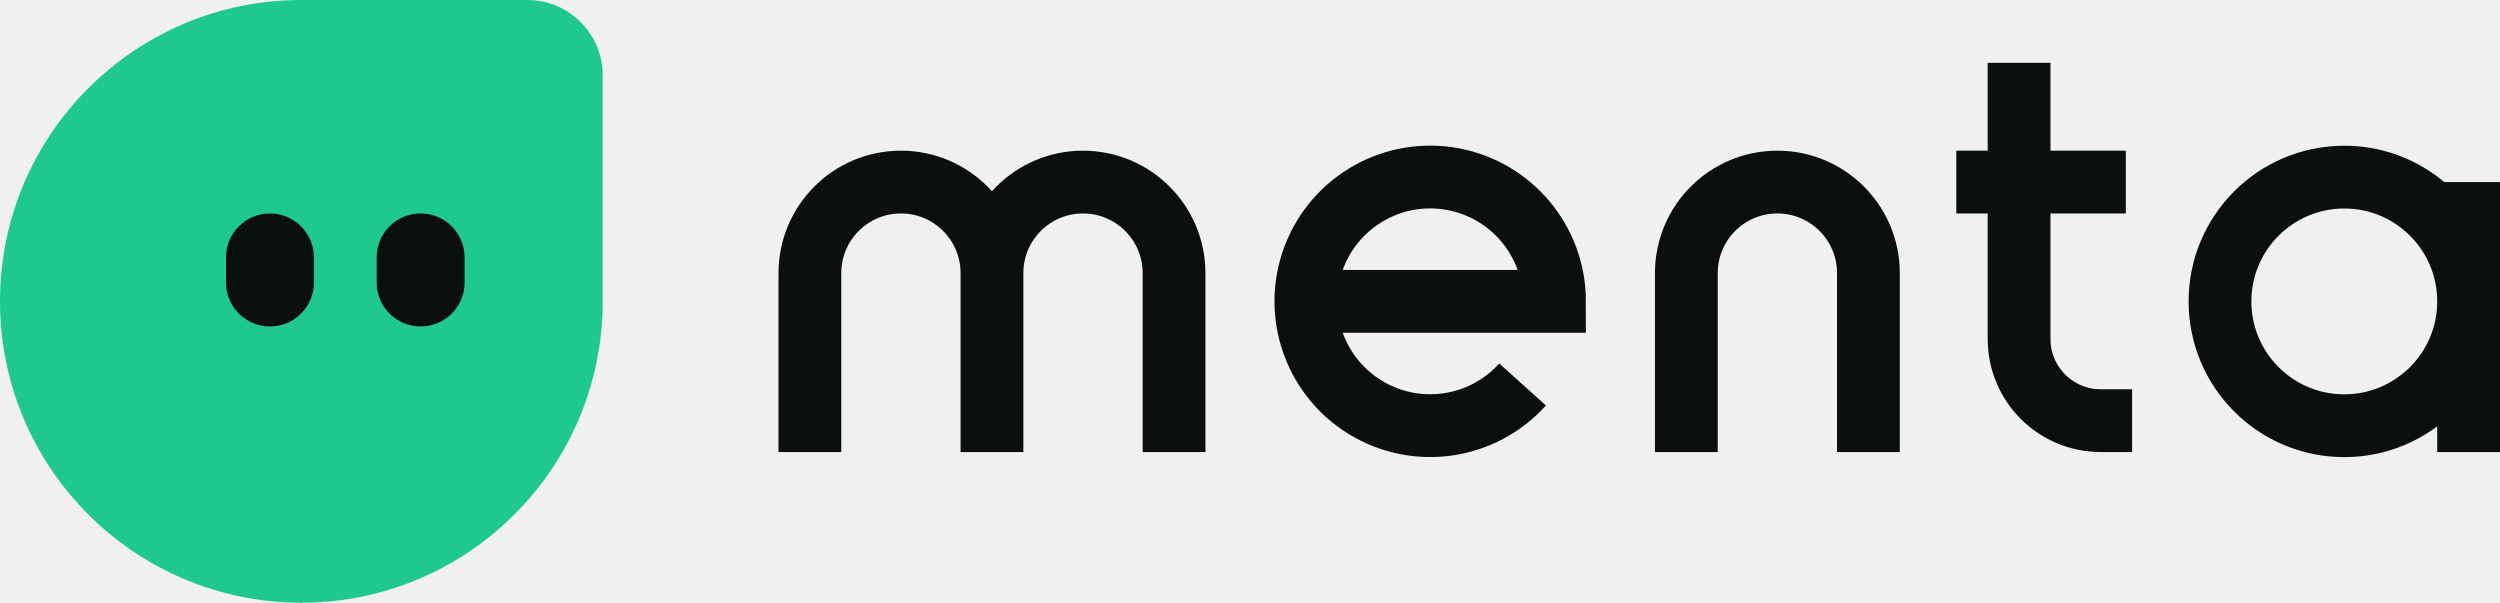
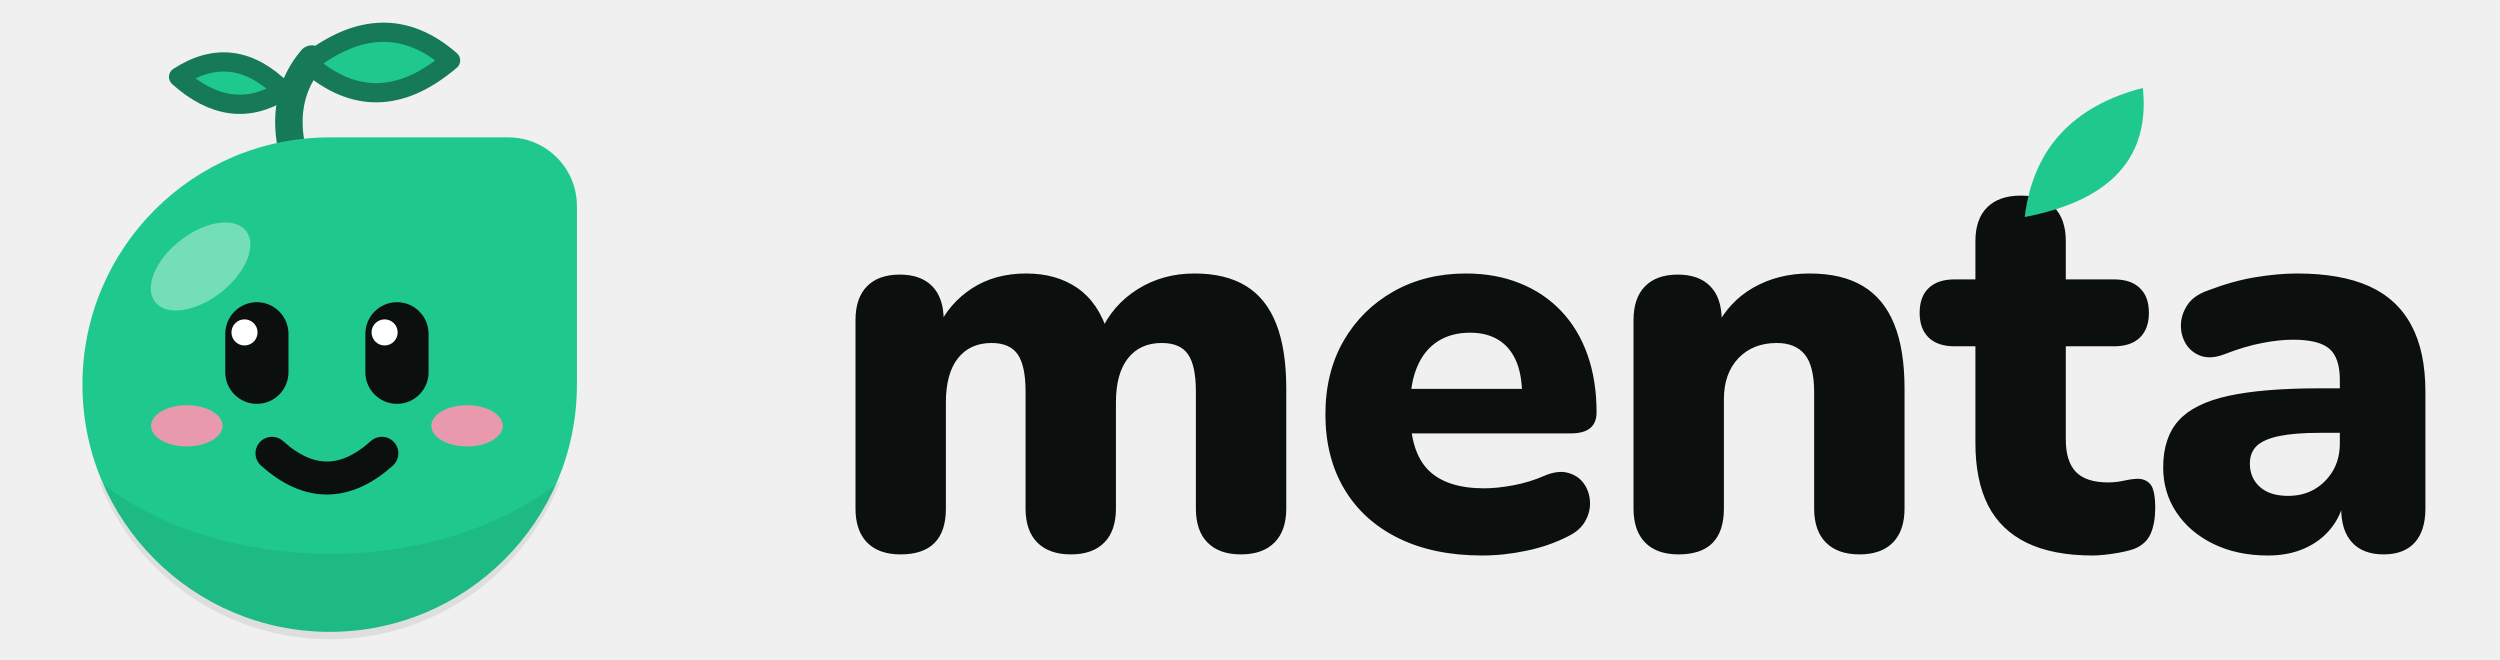
- <svg xmlns="http://www.w3.org/2000/svg" viewBox="0 0 199.1 48" role="img" aria-label="Menta">
-   <path fill="#1FC98E" d="M24 0h18a6 6 0 0 1 6 6v18A24 24 0 1 1 24 0z" />
-   <path fill="#0B0F0E" d="M18 20.5a3.5 3.5 0 0 1 7 0v2a3.5 3.5 0 0 1-7 0zM30 20.5a3.5 3.5 0 0 1 7 0v2a3.5 3.5 0 0 1-7 0z" />
-   <path fill="none" stroke="#0B0F0E" stroke-width="5" transform="translate(62 -4)" d="M2.5 40V25.75a7.25 7.25 0 0 1 14.5 0V40M17 25.75a7.25 7.25 0 0 1 14.5 0V40M42 28H61.8A9.9 9.9 0 1 0 59.26 34.62M72.3 40V25.75a7.25 7.25 0 0 1 14.5 0V40M98.8 9V31a6.5 6.5 0 0 0 6.5 6.5H107.8M93.8 18.5H107.3M134.6 18.5V40M134.6 28A9.9 9.9 0 1 0 134.6 28.01" />
+ <svg xmlns="http://www.w3.org/2000/svg" viewBox="0 0 182 48" role="img" aria-label="Menta">
+   <path fill="none" stroke="#167957" stroke-width="2" stroke-linecap="round" d="M21.2 10.6q-.7-3.7 1.5-6.3" />
+   <path fill="#1FC98E" stroke="#167957" stroke-width="1.4" stroke-linejoin="round" d="M22.4 4.6q5.6-4.4 10.4-.2q-5.4 4.6-10.4.2z" />
+   <path fill="#1FC98E" stroke="#167957" stroke-width="1.4" stroke-linejoin="round" d="M20.6 6.6q-3.6-3.6-7.6-1q3.8 3.4 7.6 1z" />
+   <path fill="#1FC98E" d="M24 10h13a5 5 0 0 1 5 5v13A18 18 0 1 1 24 10z" />
+   <path fill="#0B0F0E" opacity=".08" d="M7.2 35a18 18 0 0 0 33.6 0a22 15 0 0 1-33.6 0z" />
+   <ellipse cx="14.6" cy="19.4" rx="4.2" ry="2.4" transform="rotate(-38 14.6 19.4)" fill="#fff" opacity=".38" />
+   <g fill="#FF94B0" opacity=".9">
+     <ellipse cx="13.6" cy="31" rx="2.6" ry="1.5" />
+     <ellipse cx="34" cy="31" rx="2.6" ry="1.5" />
+   </g>
+   <path fill="#0B0F0E" d="M16.4 24.3a2.3 2.3 0 0 1 4.6 0v2.8a2.3 2.3 0 0 1-4.6 0zM26.6 24.3a2.3 2.3 0 0 1 4.6 0v2.8a2.3 2.3 0 0 1-4.6 0z" />
+   <g fill="#fff">
+     <circle cx="17.8" cy="24.2" r=".95" />
+     <circle cx="28" cy="24.2" r=".95" />
+   </g>
+   <path fill="none" stroke="#0B0F0E" stroke-width="2.4" stroke-linecap="round" d="M19.8 33q4 3.6 8 0" />
+   <g transform="translate(60 40)">
+     <path fill="#0B0F0E" d="M5.56 0.36Q3.98 0.36 3.13 -0.5Q2.28 -1.36 2.28 -2.98V-16.69Q2.28 -18.31 3.12 -19.16Q3.96 -20.01 5.5 -20.01Q7.04 -20.01 7.87 -19.16Q8.7 -18.31 8.7 -16.69V-14.33L8.26 -16.1Q9.08 -17.91 10.75 -19Q12.42 -20.09 14.7 -20.09Q16.91 -20.09 18.44 -19.03Q19.97 -17.97 20.65 -15.78H20.09Q20.98 -17.79 22.81 -18.94Q24.64 -20.09 26.95 -20.09Q29.23 -20.09 30.71 -19.18Q32.18 -18.28 32.91 -16.42Q33.64 -14.56 33.64 -11.71V-2.98Q33.64 -1.36 32.78 -0.5Q31.92 0.36 30.34 0.36Q28.76 0.36 27.91 -0.5Q27.06 -1.36 27.06 -2.98V-11.51Q27.06 -13.37 26.49 -14.2Q25.93 -15.03 24.57 -15.03Q22.99 -15.03 22.11 -13.91Q21.24 -12.79 21.24 -10.71V-2.98Q21.24 -1.36 20.39 -0.5Q19.54 0.36 17.96 0.36Q16.38 0.36 15.52 -0.5Q14.66 -1.36 14.66 -2.98V-11.51Q14.66 -13.37 14.09 -14.2Q13.52 -15.03 12.18 -15.03Q10.61 -15.03 9.73 -13.91Q8.86 -12.79 8.86 -10.71V-2.98Q8.86 0.36 5.56 0.36Z M47.9 0.44Q44.37 0.44 41.81 -0.82Q39.25 -2.08 37.87 -4.39Q36.49 -6.7 36.49 -9.84Q36.49 -12.88 37.81 -15.18Q39.13 -17.47 41.44 -18.78Q43.76 -20.09 46.71 -20.09Q48.89 -20.09 50.64 -19.38Q52.4 -18.68 53.65 -17.36Q54.91 -16.04 55.57 -14.17Q56.23 -12.3 56.23 -9.99Q56.23 -9.21 55.76 -8.83Q55.3 -8.45 54.36 -8.45H41.96V-11.69H51.43L50.81 -11.17Q50.81 -12.72 50.37 -13.73Q49.92 -14.75 49.08 -15.26Q48.24 -15.78 47.01 -15.78Q45.65 -15.78 44.67 -15.15Q43.69 -14.52 43.18 -13.32Q42.66 -12.12 42.66 -10.37V-10.05Q42.66 -7.1 43.99 -5.77Q45.32 -4.45 48.05 -4.45Q48.98 -4.45 50.17 -4.67Q51.35 -4.89 52.42 -5.36Q53.41 -5.78 54.14 -5.58Q54.88 -5.38 55.29 -4.82Q55.7 -4.25 55.75 -3.51Q55.8 -2.77 55.41 -2.07Q55.03 -1.38 54.16 -0.96Q52.78 -0.25 51.14 0.09Q49.5 0.44 47.9 0.44Z M62.2 0.36Q60.62 0.36 59.77 -0.5Q58.92 -1.36 58.92 -2.98V-16.69Q58.92 -18.31 59.76 -19.16Q60.6 -20.01 62.14 -20.01Q63.68 -20.01 64.51 -19.16Q65.34 -18.31 65.34 -16.69V-14.62L64.9 -16.1Q65.84 -18.03 67.64 -19.06Q69.45 -20.09 71.73 -20.09Q74.09 -20.09 75.61 -19.18Q77.13 -18.28 77.89 -16.42Q78.65 -14.56 78.65 -11.71V-2.98Q78.65 -1.36 77.8 -0.5Q76.95 0.36 75.37 0.36Q73.79 0.36 72.93 -0.5Q72.07 -1.36 72.07 -2.98V-11.43Q72.07 -13.35 71.39 -14.19Q70.71 -15.03 69.35 -15.03Q67.61 -15.03 66.55 -13.92Q65.5 -12.8 65.5 -10.94V-2.98Q65.5 0.36 62.2 0.36Z M92.35 0.44Q89.46 0.44 87.56 -0.48Q85.66 -1.4 84.73 -3.21Q83.81 -5.03 83.81 -7.76V-14.79H82.28Q81.07 -14.79 80.41 -15.42Q79.75 -16.06 79.75 -17.22Q79.75 -18.41 80.41 -19.03Q81.07 -19.66 82.28 -19.66H83.81V-22.44Q83.81 -24.06 84.67 -24.91Q85.53 -25.76 87.11 -25.76Q88.69 -25.76 89.54 -24.91Q90.39 -24.06 90.39 -22.44V-19.66H93.9Q95.13 -19.66 95.78 -19.03Q96.44 -18.41 96.44 -17.22Q96.44 -16.06 95.78 -15.42Q95.13 -14.79 93.9 -14.79H90.39V-8Q90.39 -6.42 91.12 -5.65Q91.86 -4.88 93.47 -4.88Q94.06 -4.88 94.58 -5Q95.1 -5.12 95.53 -5.14Q96.13 -5.18 96.52 -4.78Q96.9 -4.37 96.9 -3.01Q96.9 -1.92 96.57 -1.15Q96.23 -0.38 95.36 -0.04Q94.8 0.16 93.88 0.3Q92.95 0.44 92.35 0.44Z M105.1 0.44Q102.87 0.44 101.14 -0.4Q99.42 -1.24 98.45 -2.69Q97.48 -4.14 97.48 -5.97Q97.48 -8.13 98.6 -9.38Q99.72 -10.63 102.22 -11.18Q104.72 -11.73 108.87 -11.73H111.02V-8.49H108.87Q107.07 -8.49 105.95 -8.26Q104.82 -8.03 104.3 -7.55Q103.79 -7.06 103.79 -6.25Q103.79 -5.21 104.51 -4.56Q105.23 -3.9 106.58 -3.9Q107.66 -3.9 108.49 -4.38Q109.33 -4.87 109.84 -5.73Q110.34 -6.59 110.34 -7.73V-12.34Q110.34 -13.95 109.58 -14.61Q108.81 -15.27 106.94 -15.27Q105.91 -15.27 104.69 -15.03Q103.46 -14.8 101.96 -14.22Q100.98 -13.84 100.25 -14.08Q99.53 -14.33 99.14 -14.95Q98.76 -15.58 98.77 -16.33Q98.78 -17.08 99.23 -17.78Q99.68 -18.47 100.67 -18.83Q102.55 -19.55 104.2 -19.82Q105.85 -20.09 107.22 -20.09Q110.4 -20.09 112.46 -19.17Q114.52 -18.24 115.54 -16.33Q116.57 -14.43 116.57 -11.46V-2.98Q116.57 -1.36 115.79 -0.5Q115.01 0.36 113.53 0.36Q112.04 0.36 111.24 -0.5Q110.44 -1.36 110.44 -2.98V-4.24L110.71 -3.84Q110.48 -2.53 109.73 -1.58Q108.98 -0.62 107.8 -0.09Q106.63 0.44 105.1 0.44Z" />
+     <path fill="#1FC98E" d="M87.4 -24.2q.9-7.4 8.6-9.4q.8 7.6-8.6 9.4z" />
+   </g>
</svg>
